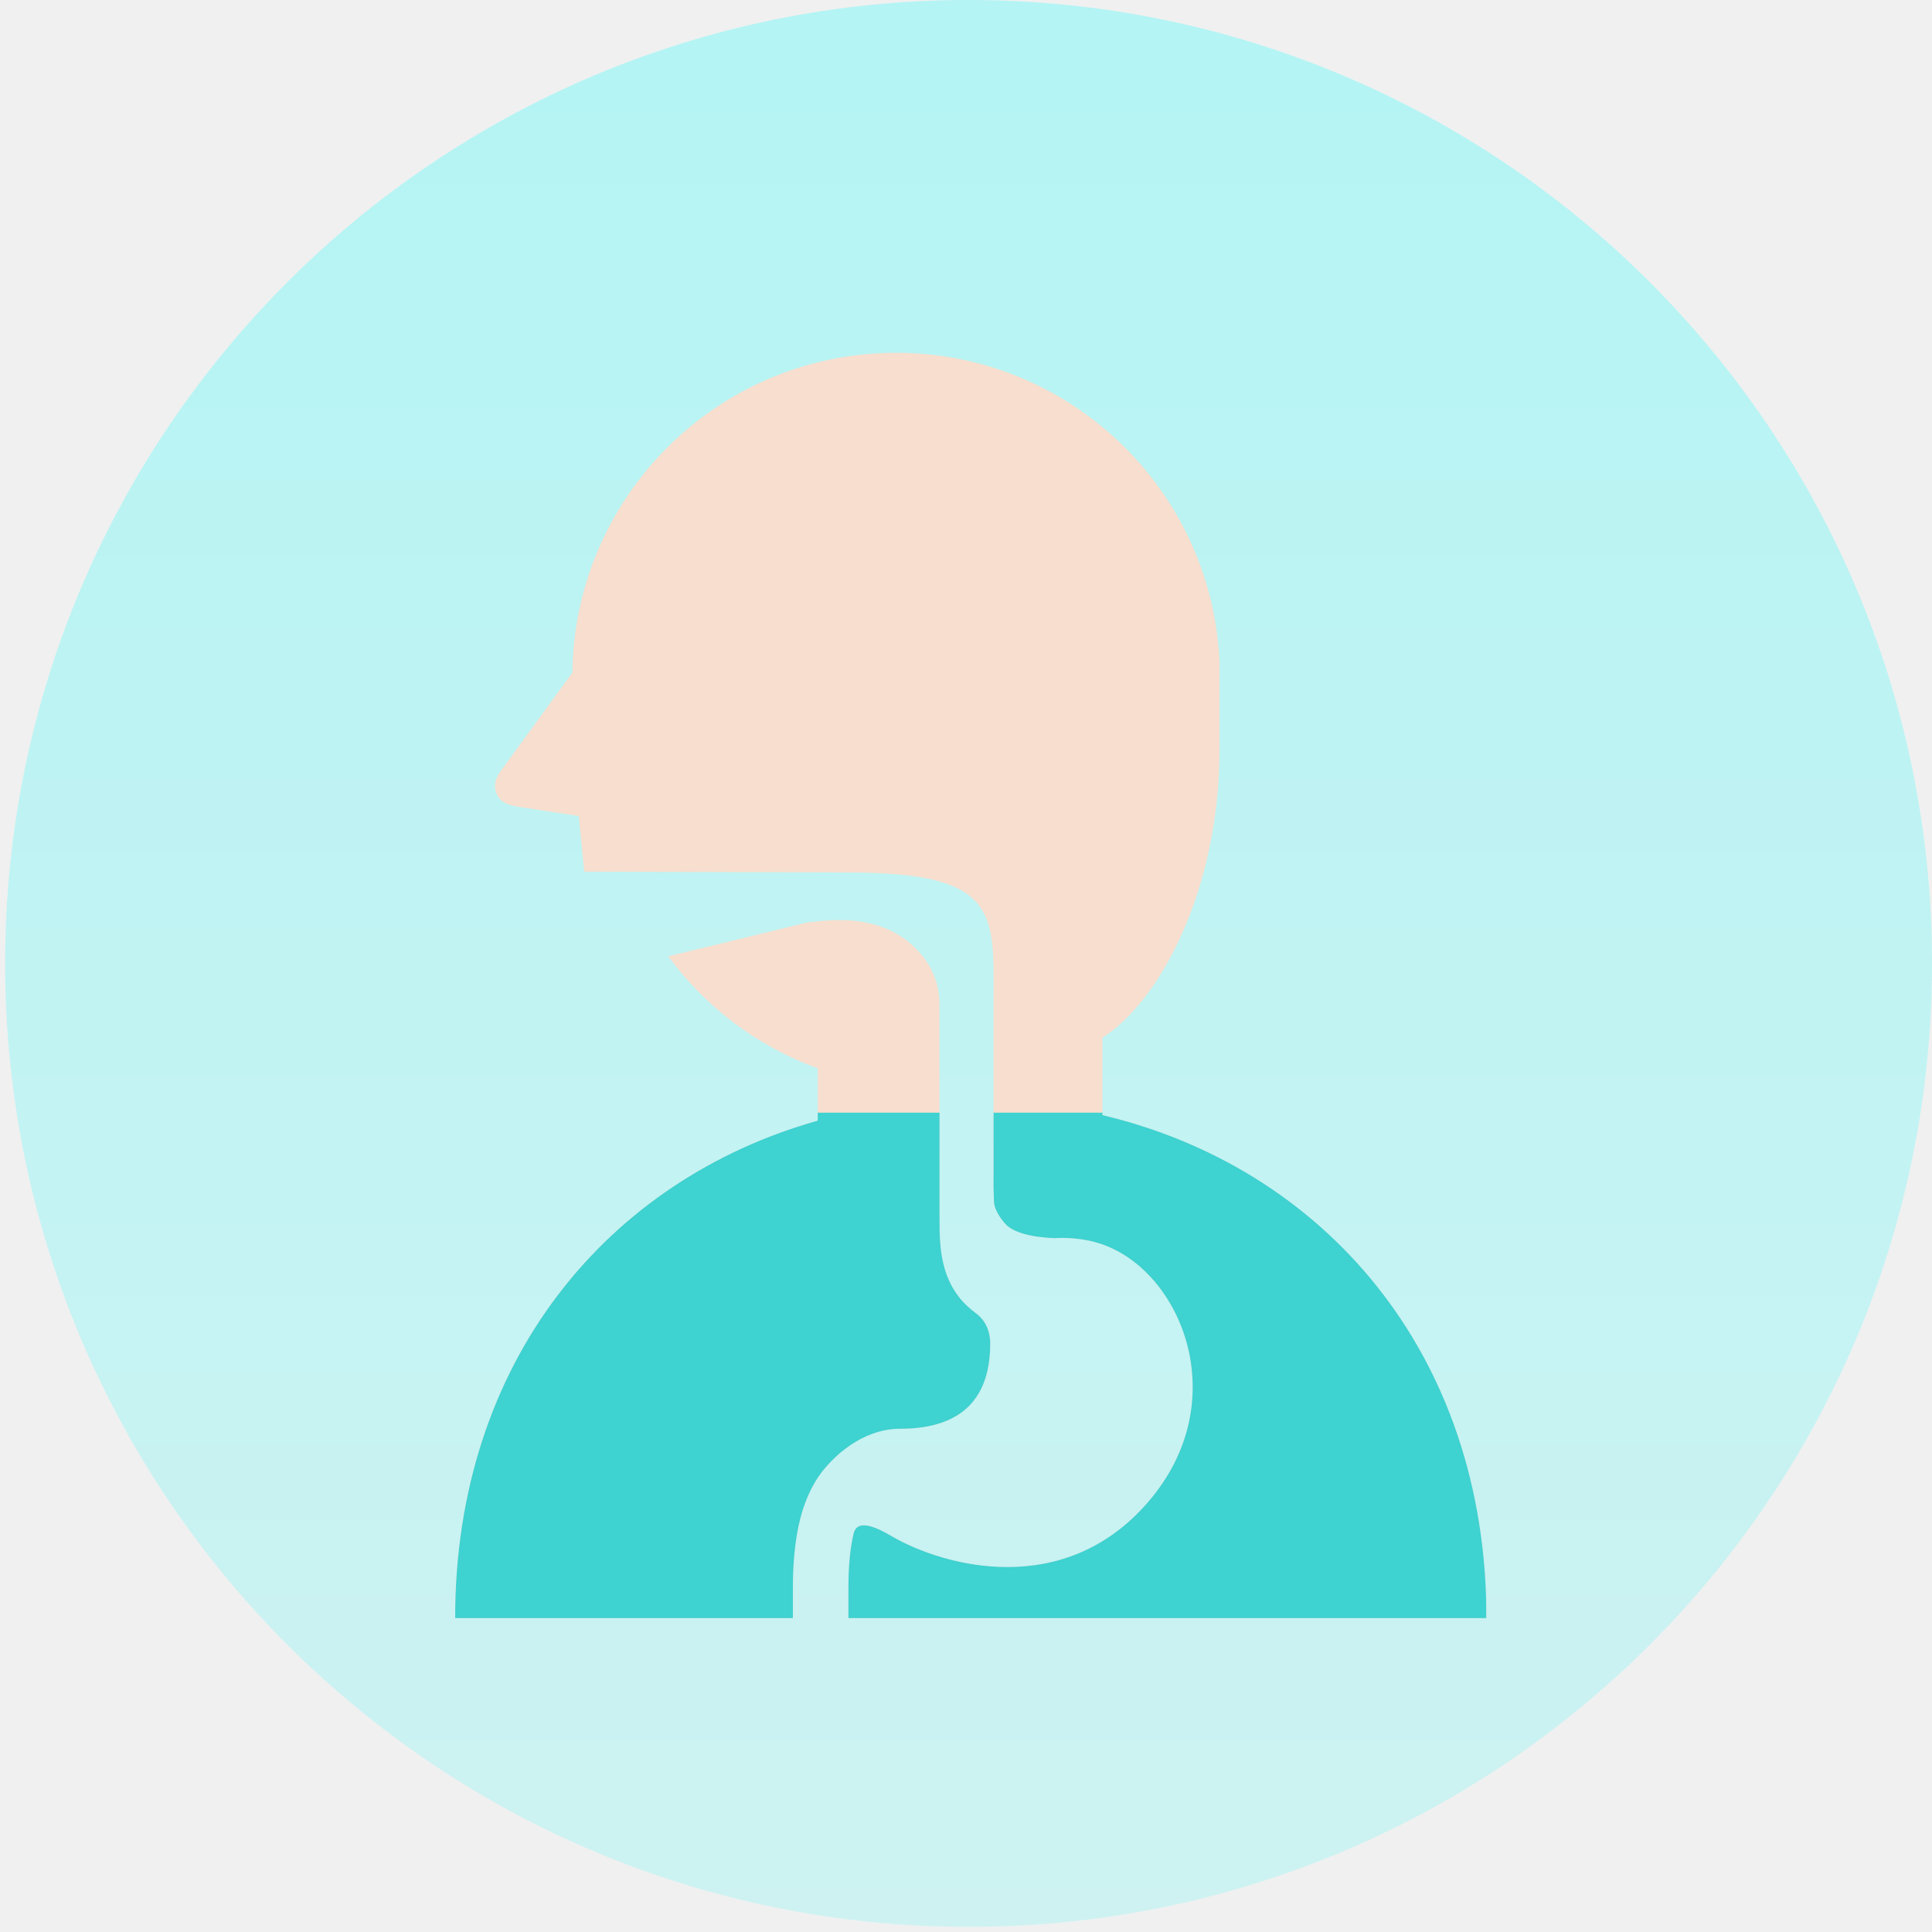
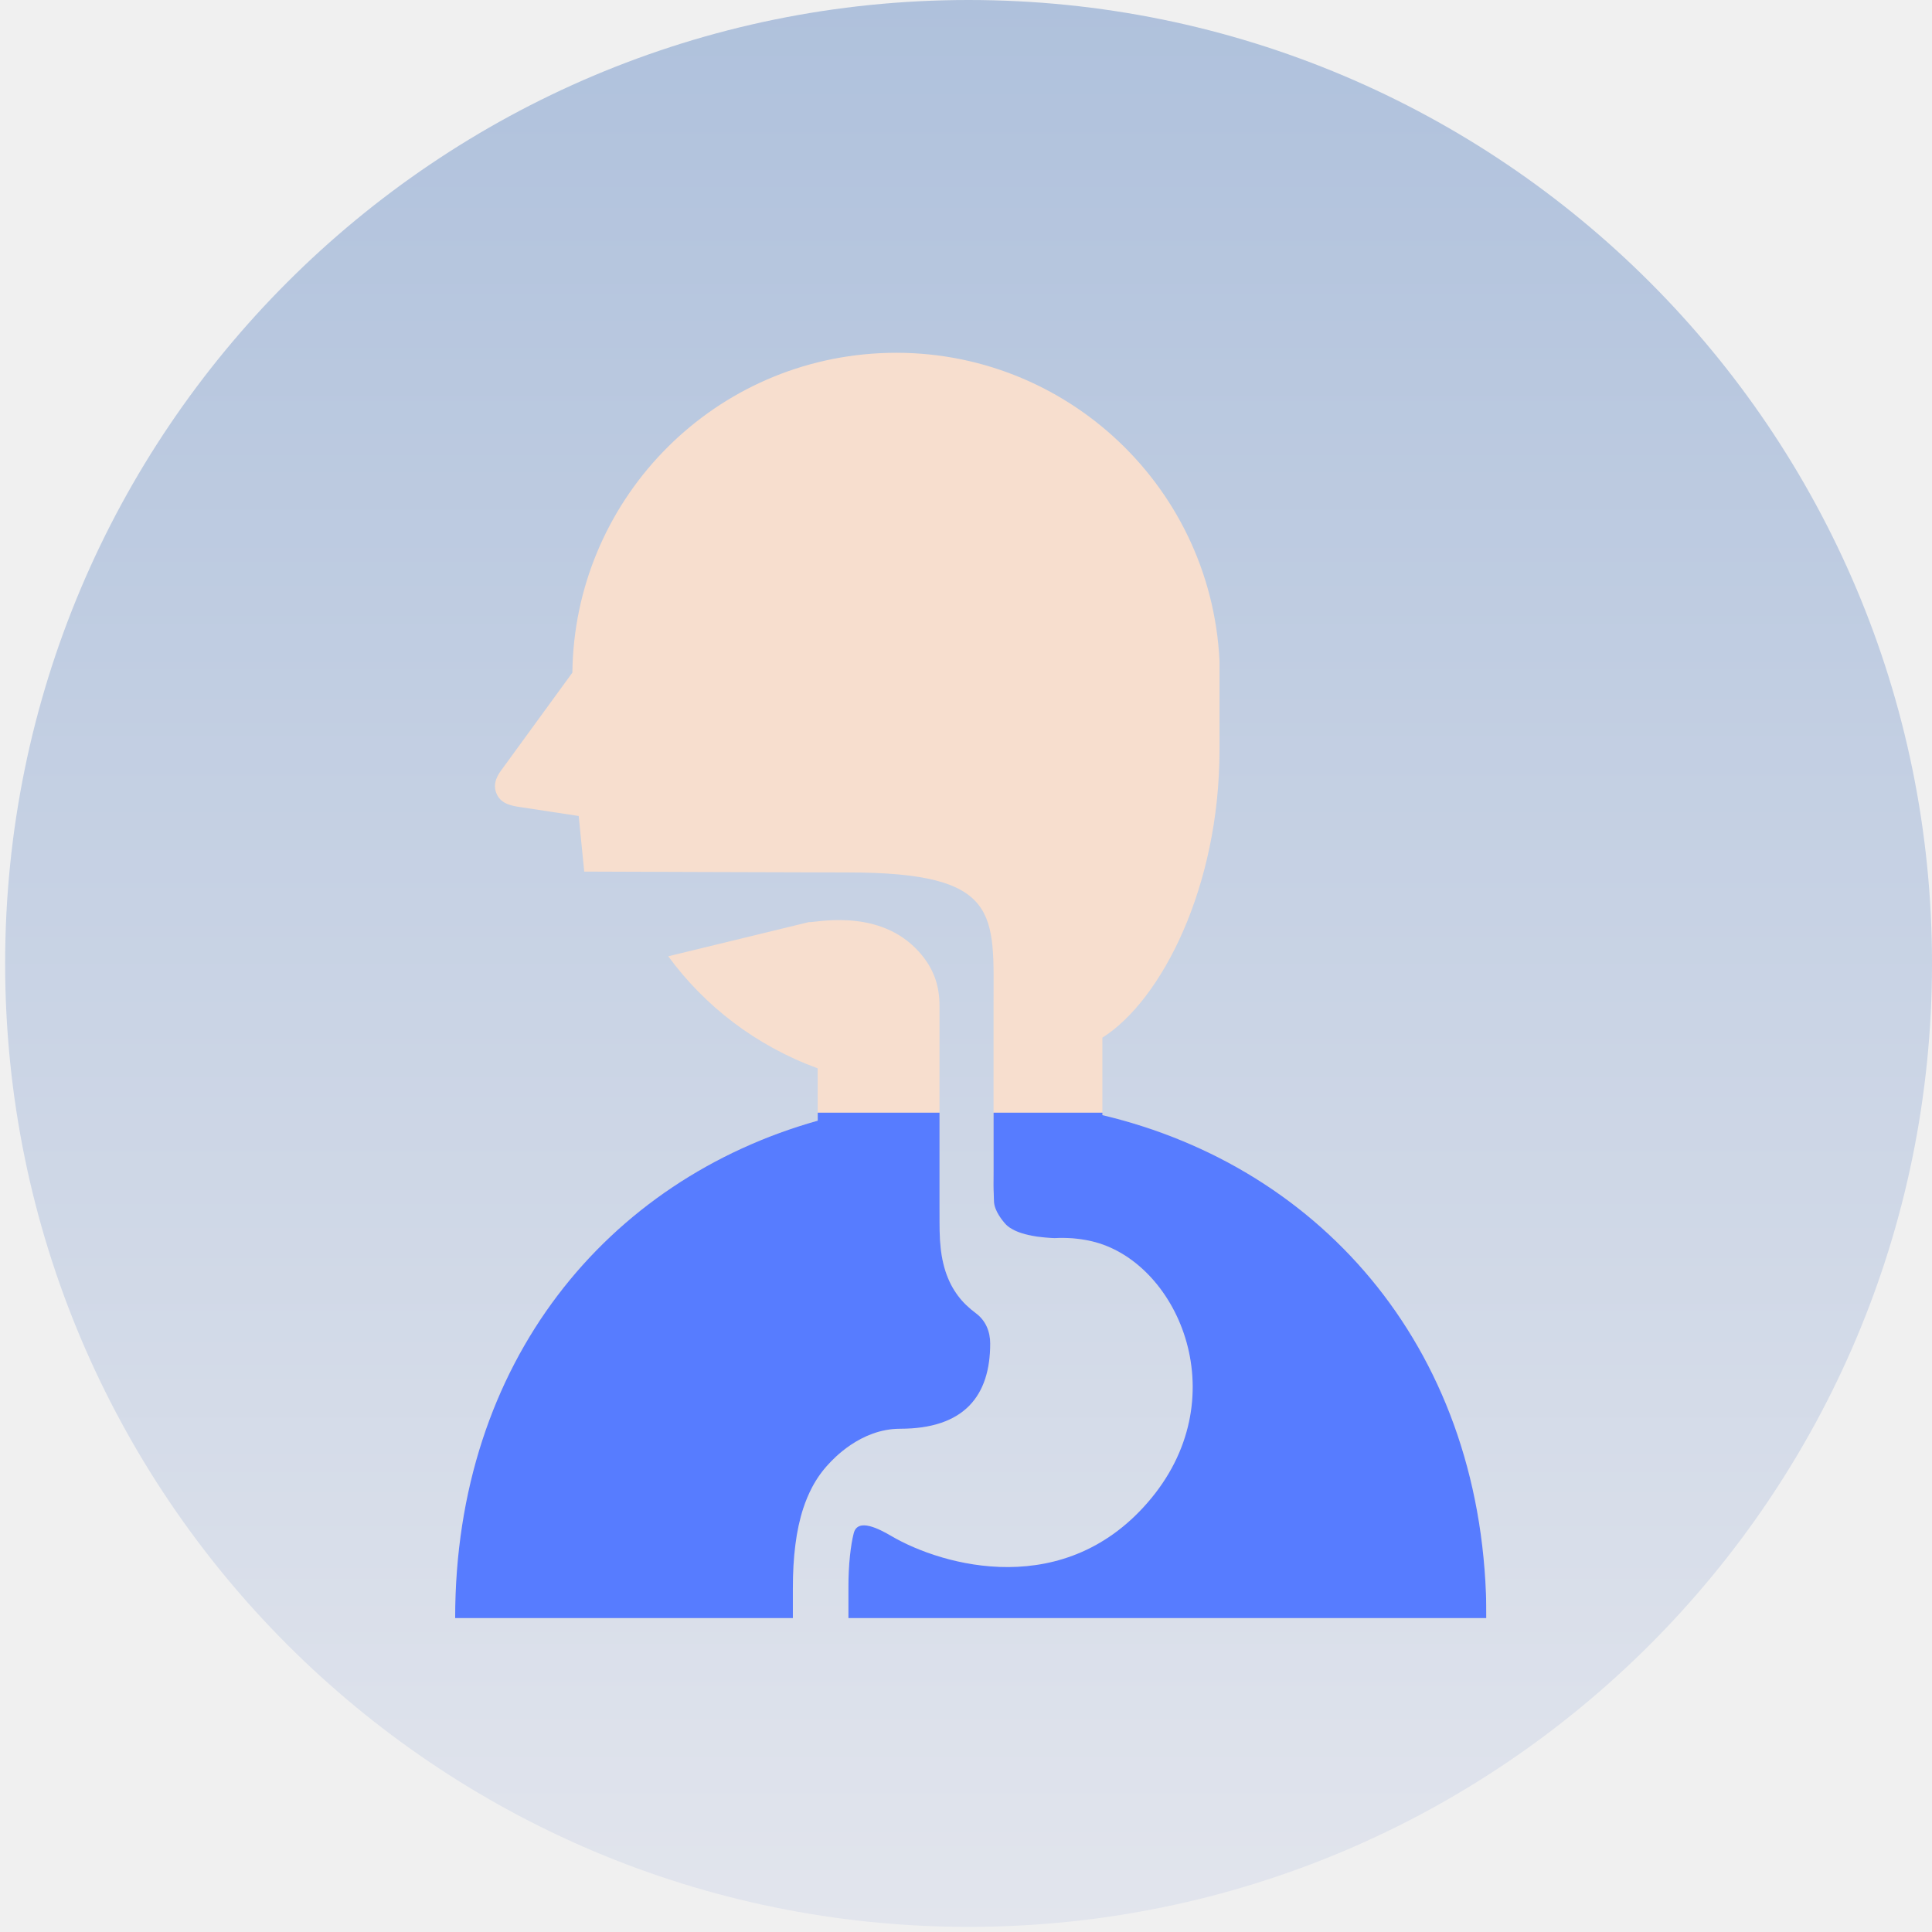
<svg xmlns="http://www.w3.org/2000/svg" width="126" height="126" viewBox="0 0 126 126" fill="none">
  <circle cx="63.168" cy="62.833" r="62.833" fill="url(#paint0_linear_4741_2378)" />
  <path d="M64.577 87.625C64.577 86.856 64.295 86.131 63.646 85.648C63.192 85.31 62.794 84.935 62.482 84.514C62.301 84.273 62.147 84.023 62.016 83.772C61.868 83.48 61.749 83.187 61.656 82.898C61.55 82.565 61.475 82.238 61.419 81.918C61.356 81.553 61.324 81.201 61.301 80.856C61.278 80.465 61.273 80.093 61.273 79.735C61.273 79.405 61.271 79.085 61.271 78.793V78.581V77.108V76.524C61.271 76.524 61.271 68.415 61.271 65.59C61.271 64.252 60.886 63.016 59.702 61.832C57.06 59.191 53.003 60.213 52.762 60.135L43.58 62.366C45.957 65.605 49.281 68.193 53.328 69.674V73.087C39.629 76.939 29.682 88.795 29.682 105.527H42.688H51.707V103.575C51.707 102.55 51.76 101.613 51.87 100.752C51.979 99.888 52.147 99.098 52.384 98.372C52.543 97.889 52.734 97.433 52.958 97.005C53.258 96.433 53.626 95.917 54.054 95.464C54.301 95.204 56.099 93.18 58.703 93.18C62.888 93.18 64.577 91.029 64.577 87.625Z" fill="#F7DECE" />
  <path d="M71.895 72.726V67.674C75.76 65.229 79.533 57.826 79.533 48.914V43.096C78.964 31.447 69.057 22.464 57.407 23.033C46.194 23.582 37.453 32.787 37.329 43.867L32.691 50.233C32.313 50.734 32.132 51.283 32.431 51.86C32.741 52.447 33.393 52.555 33.922 52.636L37.742 53.217L38.102 56.843C38.102 56.843 52.91 56.899 55.3 56.899C65.358 56.899 64.796 59.639 64.796 65.59C64.796 68.415 64.796 76.013 64.796 76.013V76.358C64.796 76.685 64.791 77.002 64.791 77.302C64.791 77.67 64.821 78.015 64.821 78.322C64.821 78.972 65.433 79.664 65.526 79.777C65.579 79.84 65.642 79.901 65.718 79.966C65.803 80.037 65.909 80.107 66.045 80.18C66.199 80.266 66.393 80.349 66.634 80.427C66.912 80.515 67.256 80.593 67.669 80.654C67.992 80.697 68.359 80.732 68.775 80.747C69.523 80.707 70.341 80.754 71.18 80.948C76.73 82.222 80.648 90.936 75.093 97.697C69.535 104.459 61.437 102.114 58.138 100.18C57.34 99.714 55.937 98.969 55.675 99.994C55.567 100.417 55.491 100.905 55.431 101.454C55.365 102.082 55.327 102.787 55.33 103.575V105.526H81.464H96.939C96.939 88.231 86.309 76.146 71.895 72.726Z" fill="#F7DECE" />
  <mask id="mask0_4741_2378" style="mask-type:alpha" maskUnits="userSpaceOnUse" x="29" y="23" width="68" height="83">
    <path d="M64.579 87.625C64.579 86.856 64.297 86.131 63.648 85.648C63.194 85.31 62.797 84.935 62.484 84.514C62.303 84.273 62.149 84.023 62.018 83.772C61.87 83.48 61.751 83.187 61.658 82.898C61.552 82.565 61.477 82.238 61.421 81.918C61.358 81.553 61.326 81.201 61.303 80.856C61.28 80.465 61.275 80.093 61.275 79.735C61.275 79.405 61.273 79.085 61.273 78.793V78.581V77.108V76.524C61.273 76.524 61.273 68.415 61.273 65.59C61.273 64.252 60.887 63.016 59.704 61.832C57.062 59.191 53.005 60.213 52.764 60.135L43.582 62.366C45.959 65.605 49.283 68.193 53.33 69.674V73.087C39.631 76.939 29.684 88.795 29.684 105.527H42.69H51.709V103.575C51.709 102.55 51.761 101.613 51.872 100.752C51.981 99.888 52.149 99.098 52.386 98.372C52.545 97.889 52.736 97.433 52.96 97.005C53.26 96.433 53.628 95.917 54.056 95.464C54.303 95.204 56.101 93.18 58.705 93.18C62.89 93.18 64.579 91.029 64.579 87.625Z" fill="white" />
    <path d="M71.897 72.726V67.674C75.762 65.229 79.535 57.826 79.535 48.914V43.096C78.966 31.447 69.059 22.464 57.41 23.033C46.196 23.582 37.455 32.787 37.331 43.867L32.693 50.233C32.315 50.734 32.134 51.283 32.433 51.86C32.743 52.447 33.395 52.555 33.924 52.636L37.744 53.217L38.104 56.843C38.104 56.843 52.912 56.899 55.302 56.899C65.359 56.899 64.798 59.639 64.798 65.59C64.798 68.415 64.798 76.013 64.798 76.013V76.358C64.798 76.685 64.793 77.002 64.793 77.302C64.793 77.67 64.823 78.015 64.823 78.322C64.823 78.972 65.435 79.664 65.528 79.777C65.581 79.84 65.644 79.901 65.72 79.966C65.805 80.037 65.911 80.107 66.047 80.18C66.201 80.266 66.395 80.349 66.636 80.427C66.913 80.515 67.258 80.593 67.671 80.654C67.994 80.697 68.361 80.732 68.777 80.747C69.525 80.707 70.343 80.754 71.182 80.948C76.732 82.222 80.65 90.936 75.095 97.697C69.537 104.459 61.439 102.114 58.14 100.18C57.342 99.714 55.939 98.969 55.677 99.994C55.569 100.417 55.493 100.905 55.433 101.454C55.367 102.082 55.329 102.787 55.332 103.575V105.526H81.466H96.941C96.941 88.231 86.311 76.146 71.897 72.726Z" fill="#F7DECE" />
  </mask>
  <g mask="url(#mask0_4741_2378)">
-     <rect x="29.684" y="72.566" width="67.257" height="33.629" fill="#3ED2D1" />
+     <rect x="29.684" y="72.566" width="67.257" height="33.629" fill="#577CFF" />
  </g>
  <defs>
    <linearGradient id="paint0_linear_4741_2378" x1="63.168" y1="0" x2="63.168" y2="125.665" gradientUnits="userSpaceOnUse">
-       <stop stop-color="#b4f4f4" />
-       <stop offset="1" stop-color="#cef2f2" />
+       <stop stop-color="#AFC1DC" />
+       <stop offset="1" stop-color="#E2E5ED" />
    </linearGradient>
  </defs>
</svg>
